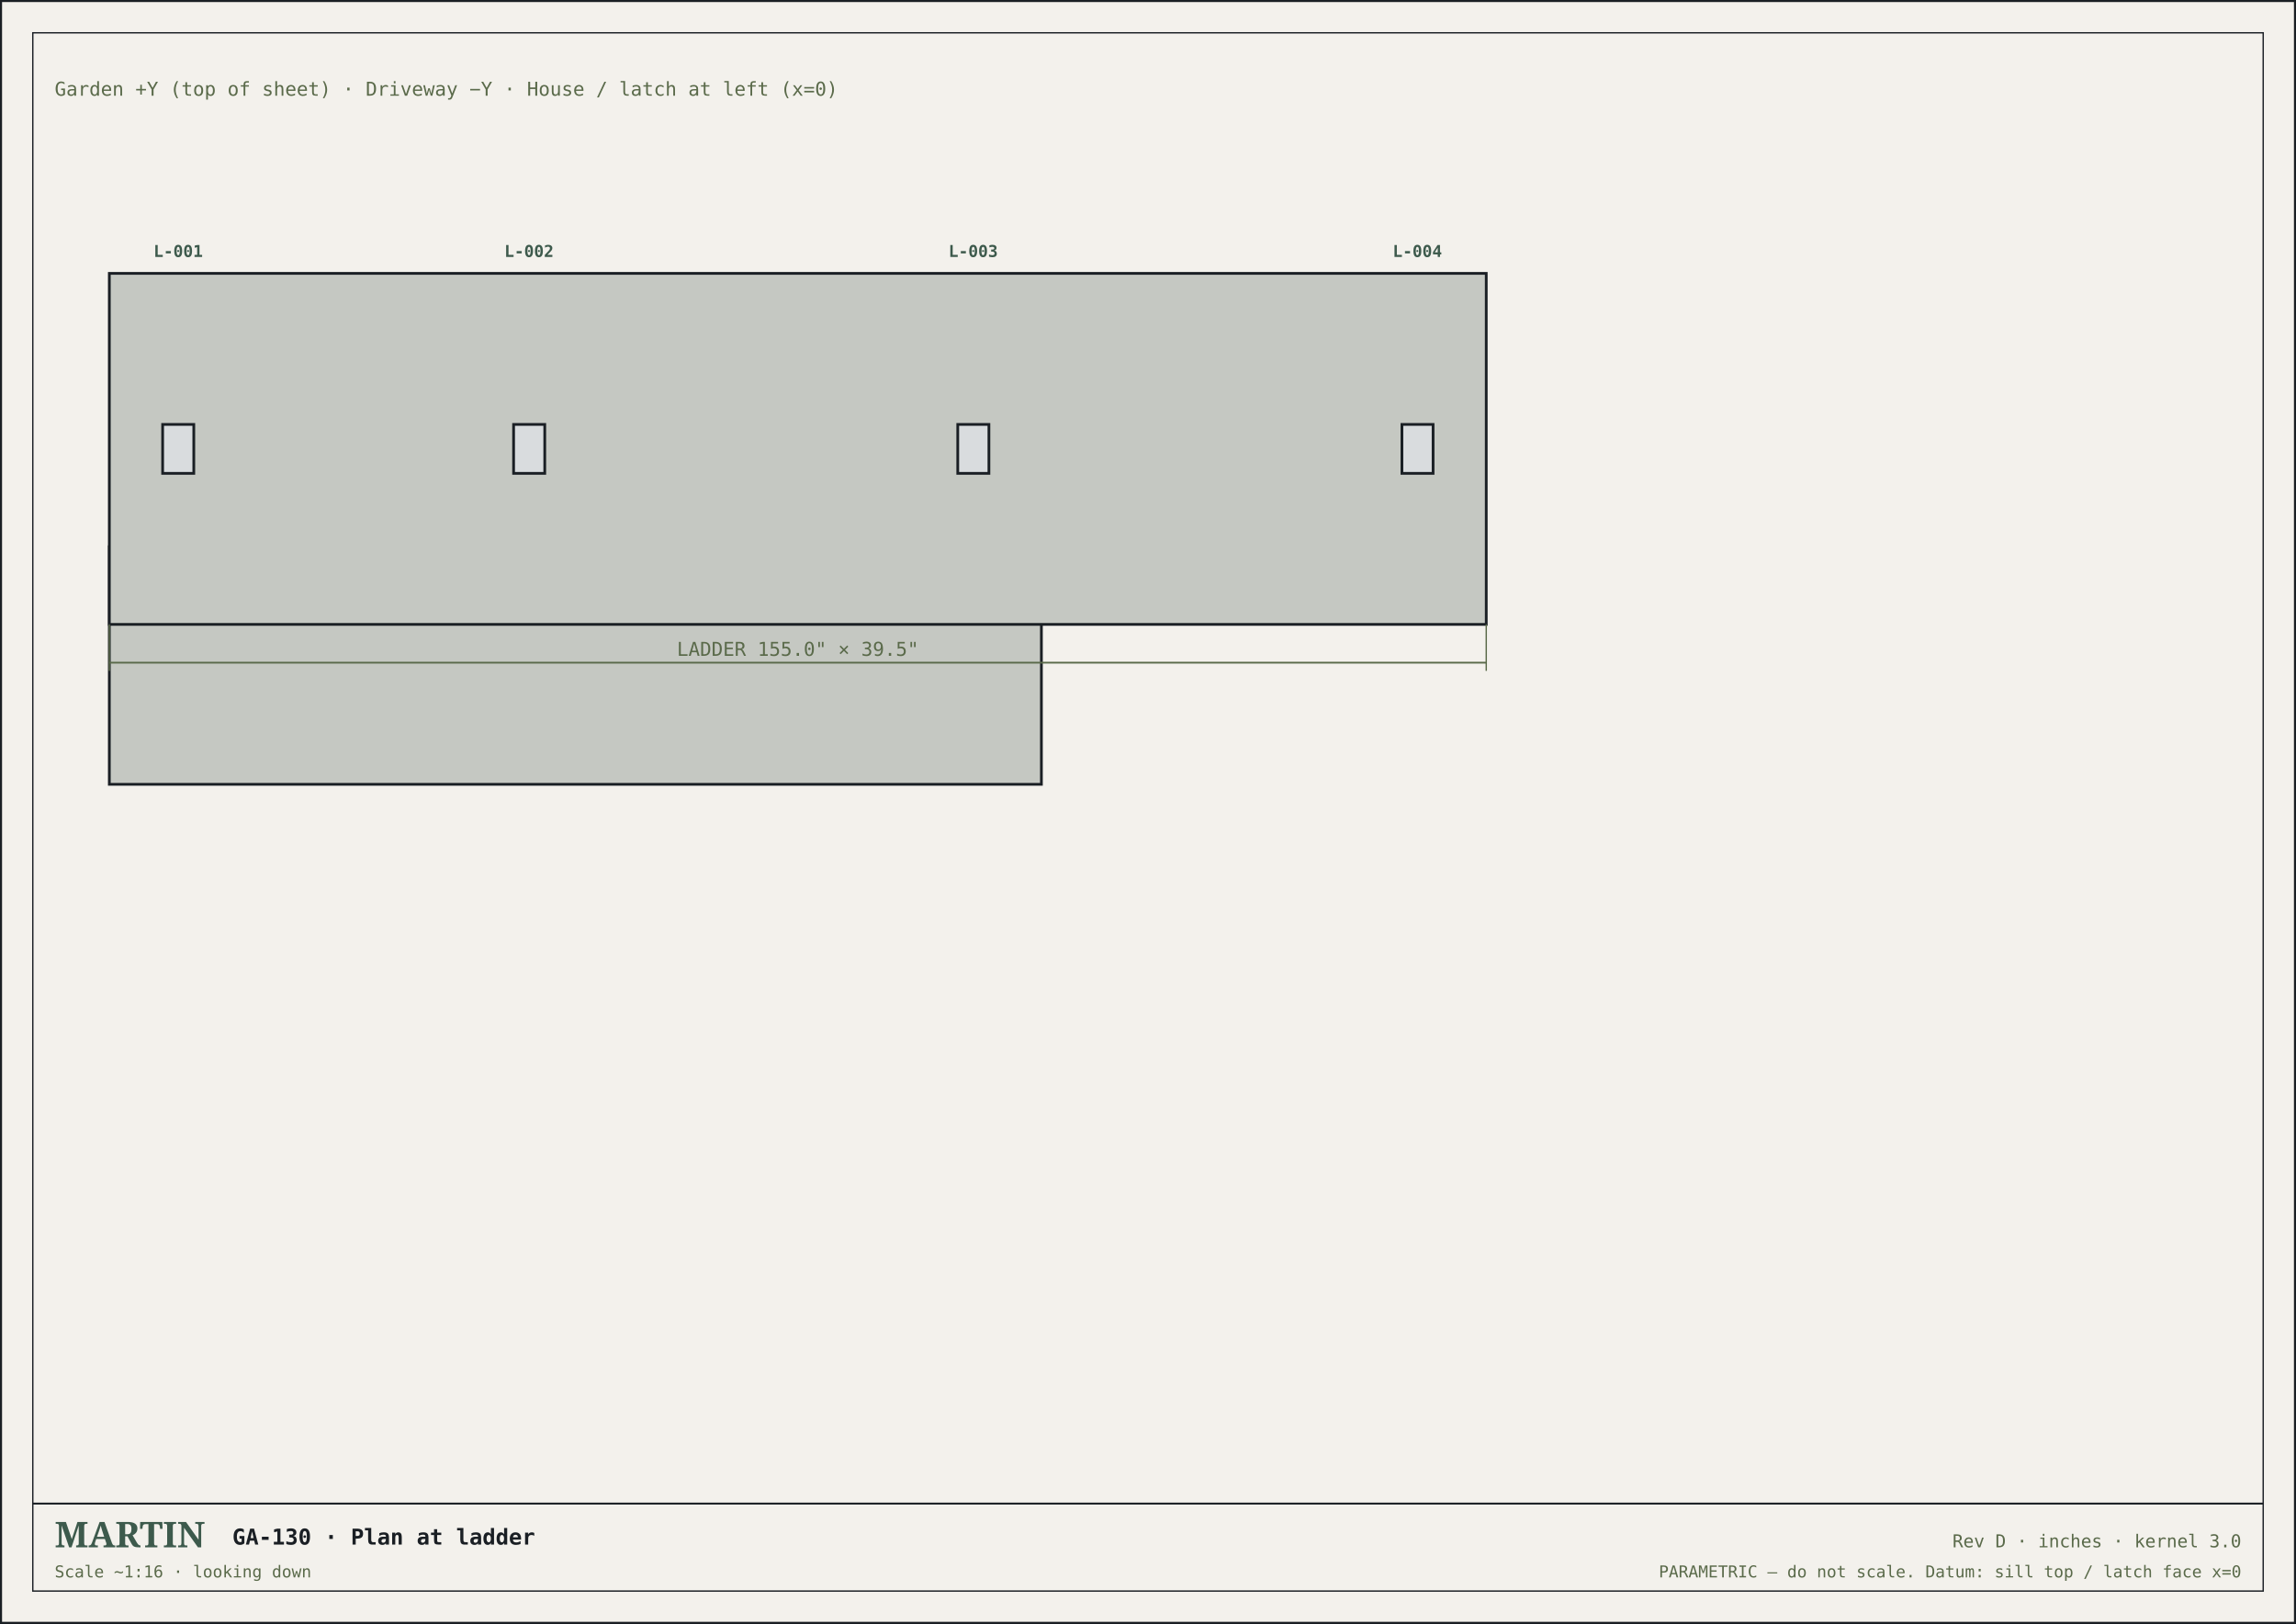
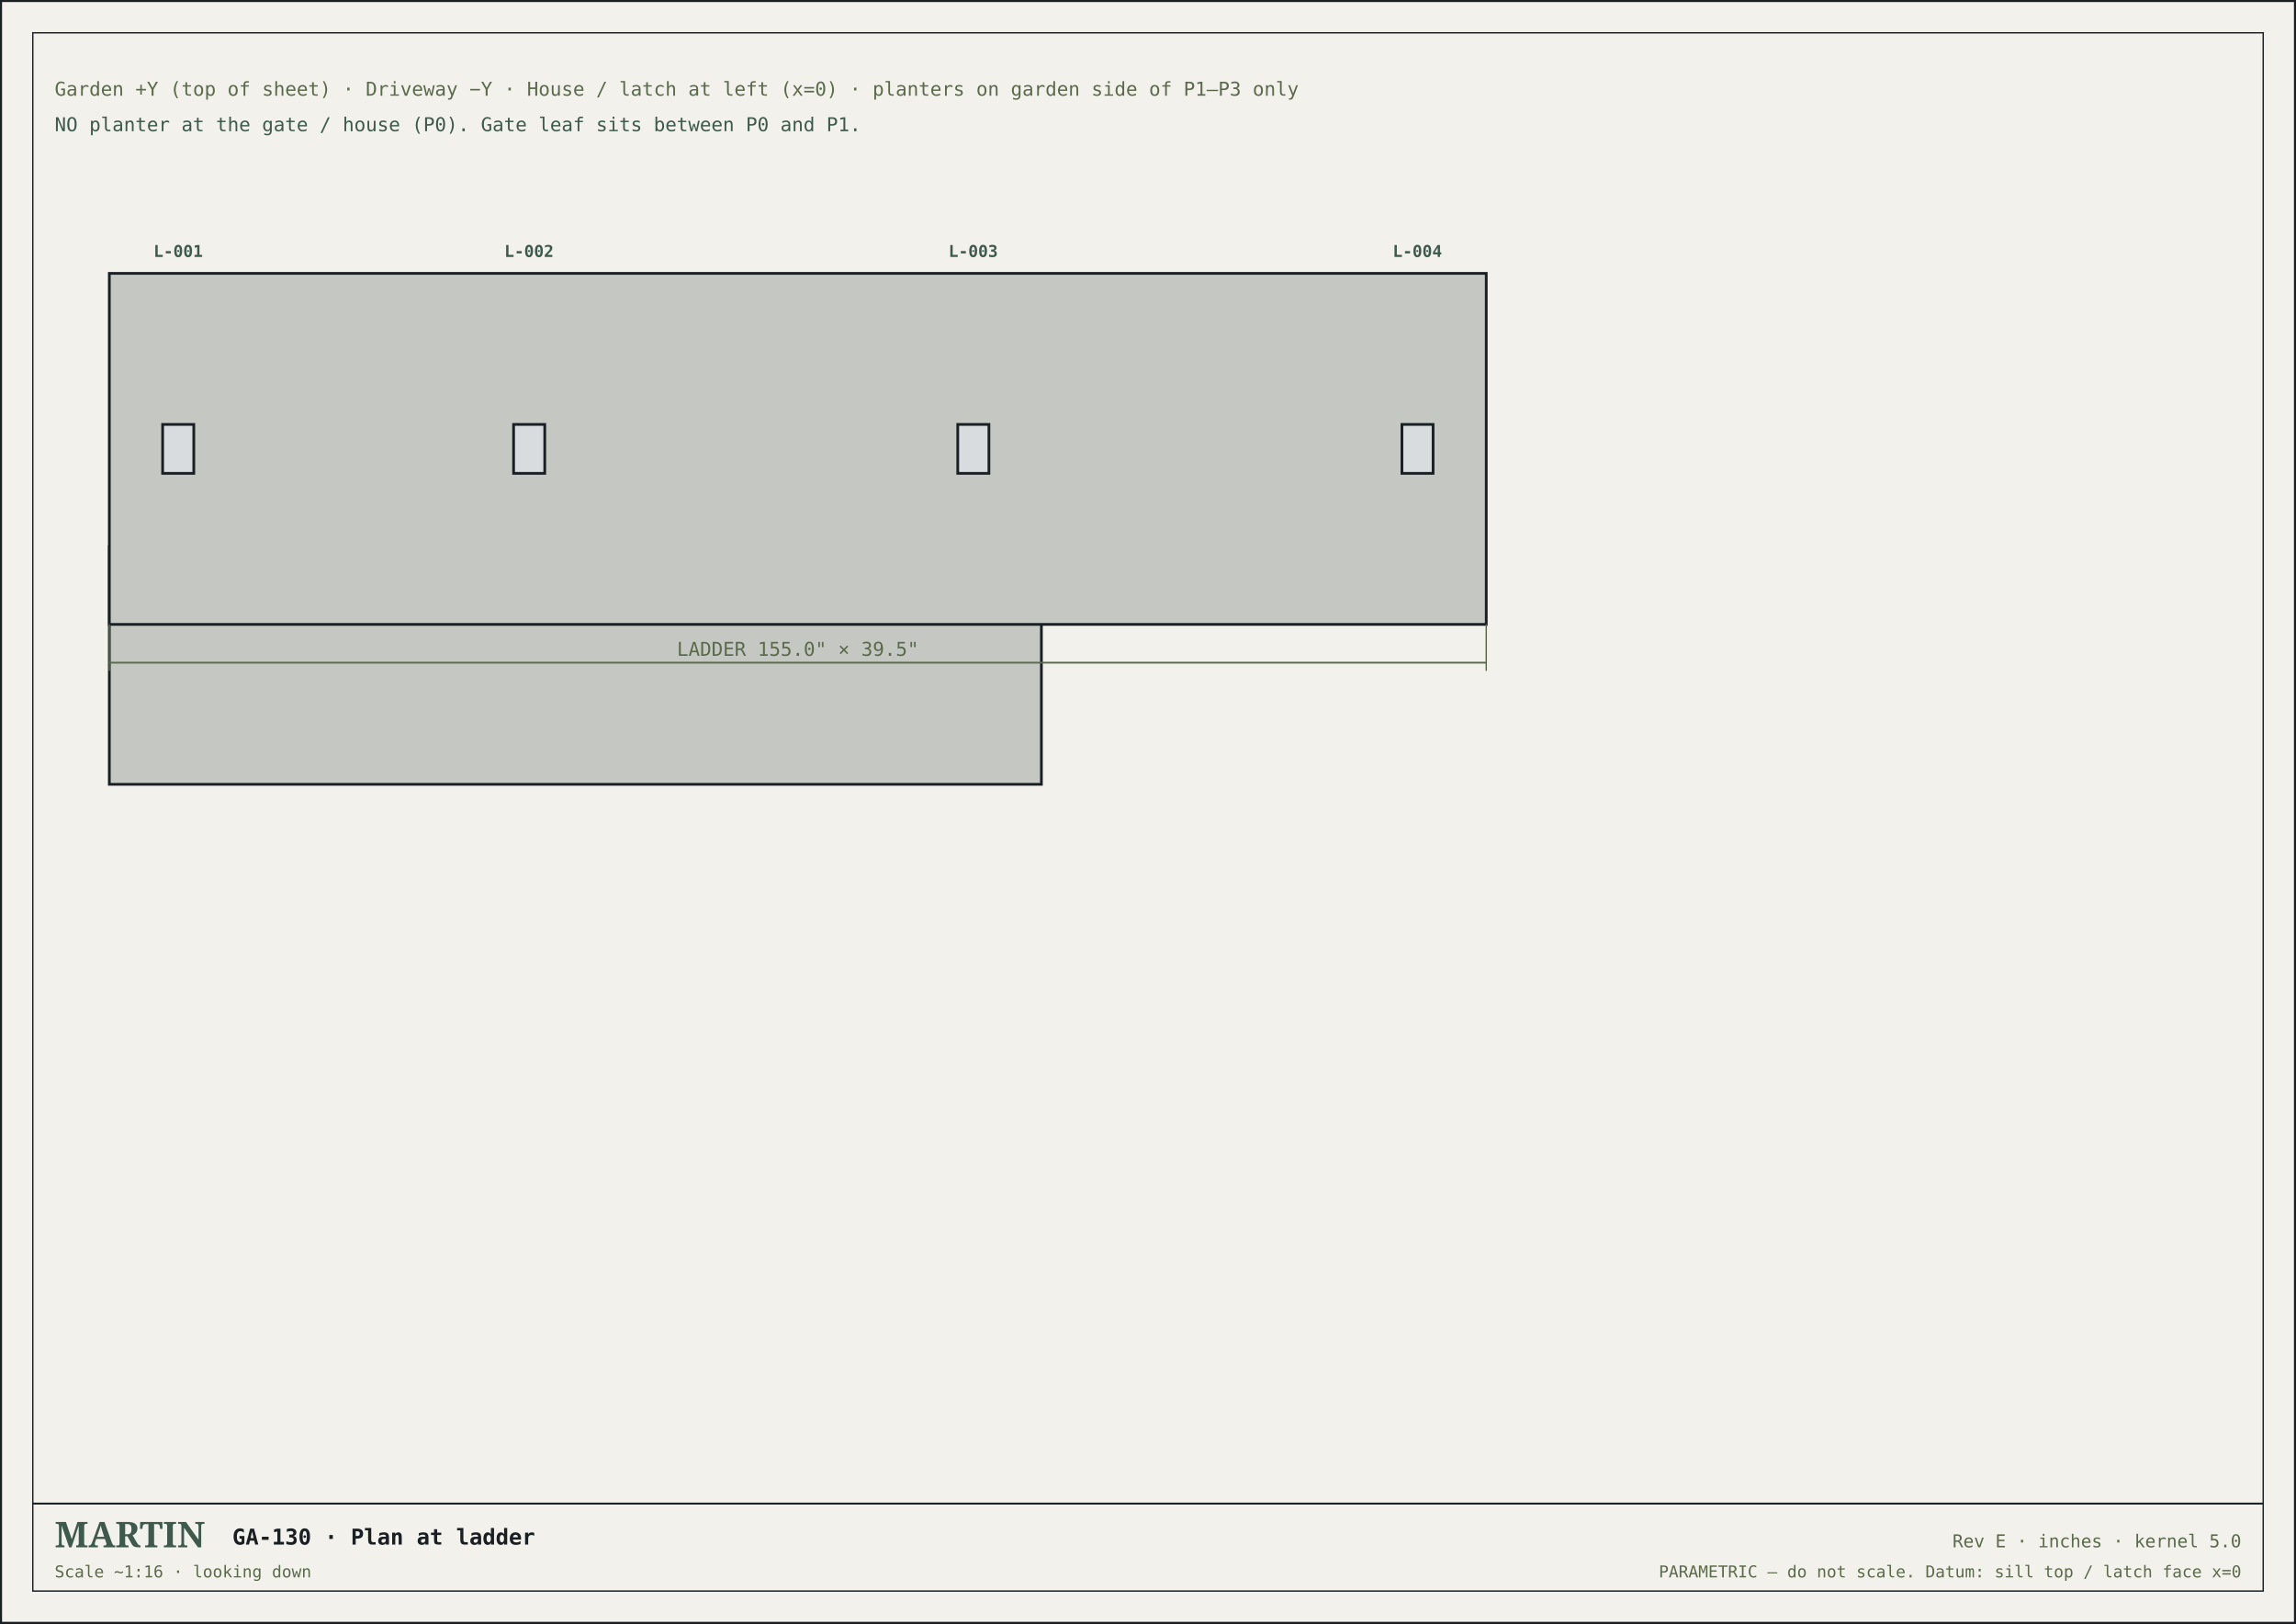
<svg xmlns="http://www.w3.org/2000/svg" width="1680" height="1188" viewBox="0 0 1680 1188">
  <rect x="0.0" y="0.0" width="1680.0" height="1188.0" fill="#f3f1ec" stroke="#1a1f24" stroke-width="3" />
  <rect x="24.0" y="24.0" width="1632.0" height="1140.0" fill="none" stroke="#1a1f24" stroke-width="1" />
  <line x1="24.0" y1="1100.0" x2="1656.0" y2="1100.0" stroke="#1a1f24" stroke-width="1.4" />
  <text x="40.0" y="1132.0" font-family="Georgia, serif" font-size="26" fill="#3d5a4c" text-anchor="start" font-weight="600">MARTIN</text>
  <text x="170.0" y="1130.0" font-family="IBM Plex Mono, Menlo, monospace" font-size="16" fill="#1a1f24" text-anchor="start" font-weight="600">GA-130  ·  Plan at ladder</text>
  <text x="40.0" y="1154.0" font-family="IBM Plex Mono, Menlo, monospace" font-size="12" fill="#5a6a4a" text-anchor="start">Scale ~1:16  ·  looking down</text>
-   <text x="1640.0" y="1132.0" font-family="IBM Plex Mono, Menlo, monospace" font-size="13" fill="#5a6a4a" text-anchor="end">Rev D  ·  inches  ·  kernel 3.0</text>
+   <text x="1640.0" y="1132.0" font-family="IBM Plex Mono, Menlo, monospace" font-size="13" fill="#5a6a4a" text-anchor="end">Rev E  ·  inches  ·  kernel 5.0</text>
  <text x="1640.0" y="1154.0" font-family="IBM Plex Mono, Menlo, monospace" font-size="12" fill="#5a6a4a" text-anchor="end">PARAMETRIC — do not scale. Datum: sill top / latch face x=0</text>
  <rect x="80.0" y="400.0" width="682.0" height="173.8" fill="#c5c8c2" stroke="#1a1f24" stroke-width="2" />
  <rect x="80.0" y="200.0" width="1007.5" height="256.8" fill="#c5c8c2" stroke="#1a1f24" stroke-width="2" />
  <rect x="119.0" y="310.5" width="22.8" height="35.8" fill="#d9dcde" stroke="#1a1f24" stroke-width="2" />
  <text x="130.4" y="188.0" font-family="IBM Plex Mono, Menlo, monospace" font-size="12" fill="#3d5a4c" text-anchor="middle" font-weight="600">L-001</text>
  <rect x="375.8" y="310.5" width="22.8" height="35.8" fill="#d9dcde" stroke="#1a1f24" stroke-width="2" />
  <text x="387.1" y="188.0" font-family="IBM Plex Mono, Menlo, monospace" font-size="12" fill="#3d5a4c" text-anchor="middle" font-weight="600">L-002</text>
  <rect x="700.8" y="310.5" width="22.8" height="35.8" fill="#d9dcde" stroke="#1a1f24" stroke-width="2" />
  <text x="712.1" y="188.0" font-family="IBM Plex Mono, Menlo, monospace" font-size="12" fill="#3d5a4c" text-anchor="middle" font-weight="600">L-003</text>
  <rect x="1025.8" y="310.5" width="22.8" height="35.8" fill="#d9dcde" stroke="#1a1f24" stroke-width="2" />
  <text x="1037.1" y="188.0" font-family="IBM Plex Mono, Menlo, monospace" font-size="12" fill="#3d5a4c" text-anchor="middle" font-weight="600">L-004</text>
  <line x1="80.0" y1="456.8" x2="80.0" y2="490.8" stroke="#5a6a4a" stroke-width="1" />
  <line x1="1087.5" y1="456.8" x2="1087.5" y2="490.8" stroke="#5a6a4a" stroke-width="1" />
  <line x1="80.0" y1="484.8" x2="1087.5" y2="484.8" stroke="#5a6a4a" stroke-width="1.3" />
  <text x="583.8" y="479.8" font-family="IBM Plex Mono, Menlo, monospace" font-size="14" fill="#5a6a4a" text-anchor="middle">LADDER 155.0" × 39.5"</text>
-   <text x="40.0" y="70.0" font-family="IBM Plex Mono, Menlo, monospace" font-size="14" fill="#5a6a4a" text-anchor="start">Garden +Y (top of sheet)  ·  Driveway −Y  ·  House / latch at left (x=0)</text>
+   <text x="40.0" y="70.0" font-family="IBM Plex Mono, Menlo, monospace" font-size="14" fill="#5a6a4a" text-anchor="start">Garden +Y (top of sheet)  ·  Driveway −Y  ·  House / latch at left (x=0)  ·  planters on garden side of P1–P3 only</text>
+   <text x="40.0" y="96.0" font-family="IBM Plex Mono, Menlo, monospace" font-size="14" fill="#3d5a4c" text-anchor="start">NO planter at the gate / house (P0). Gate leaf sits between P0 and P1.</text>
</svg>
